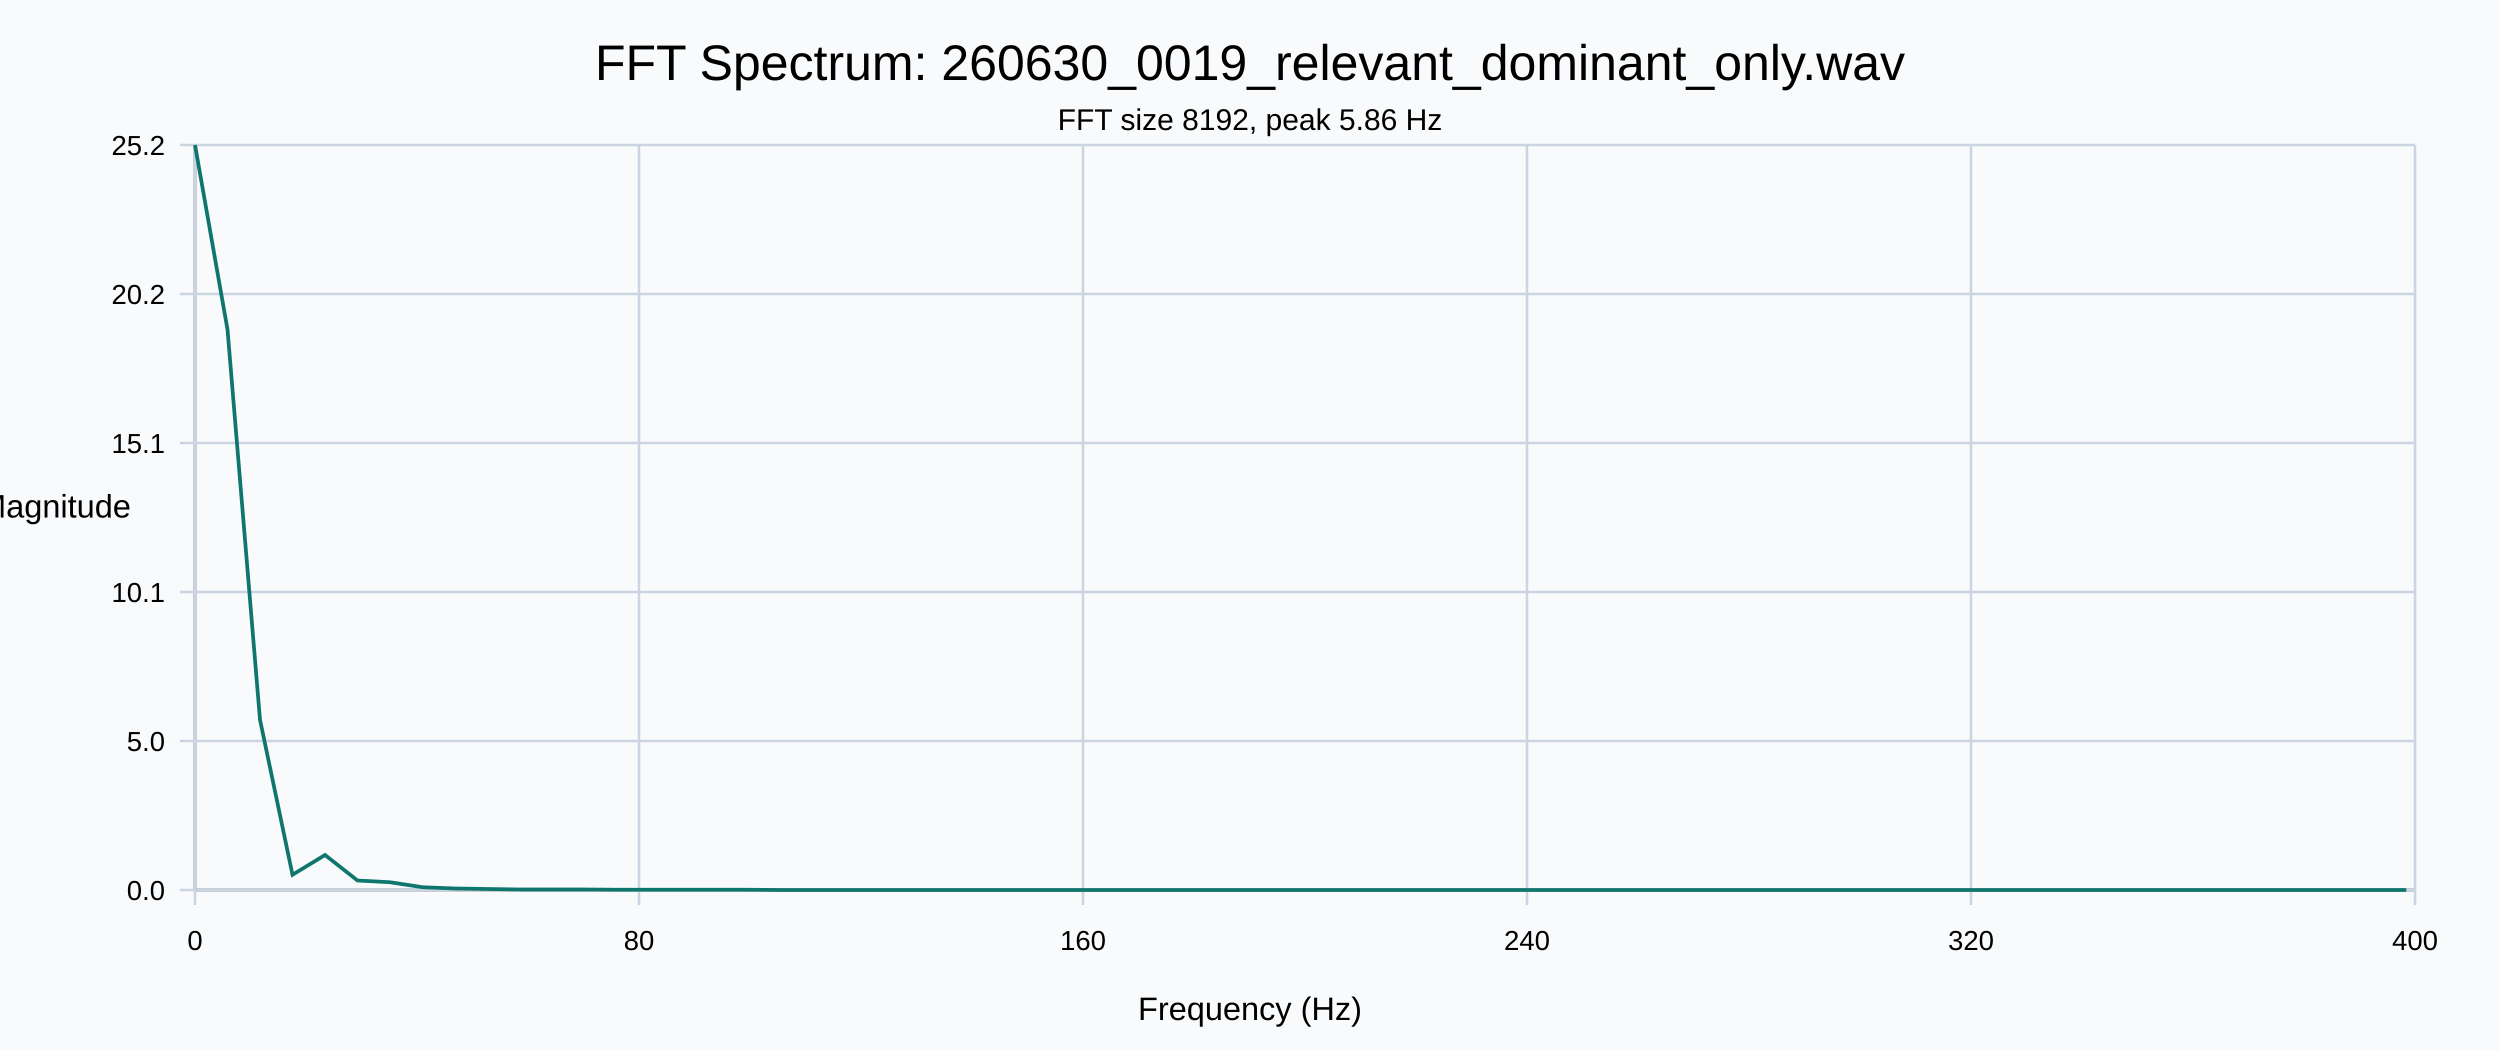
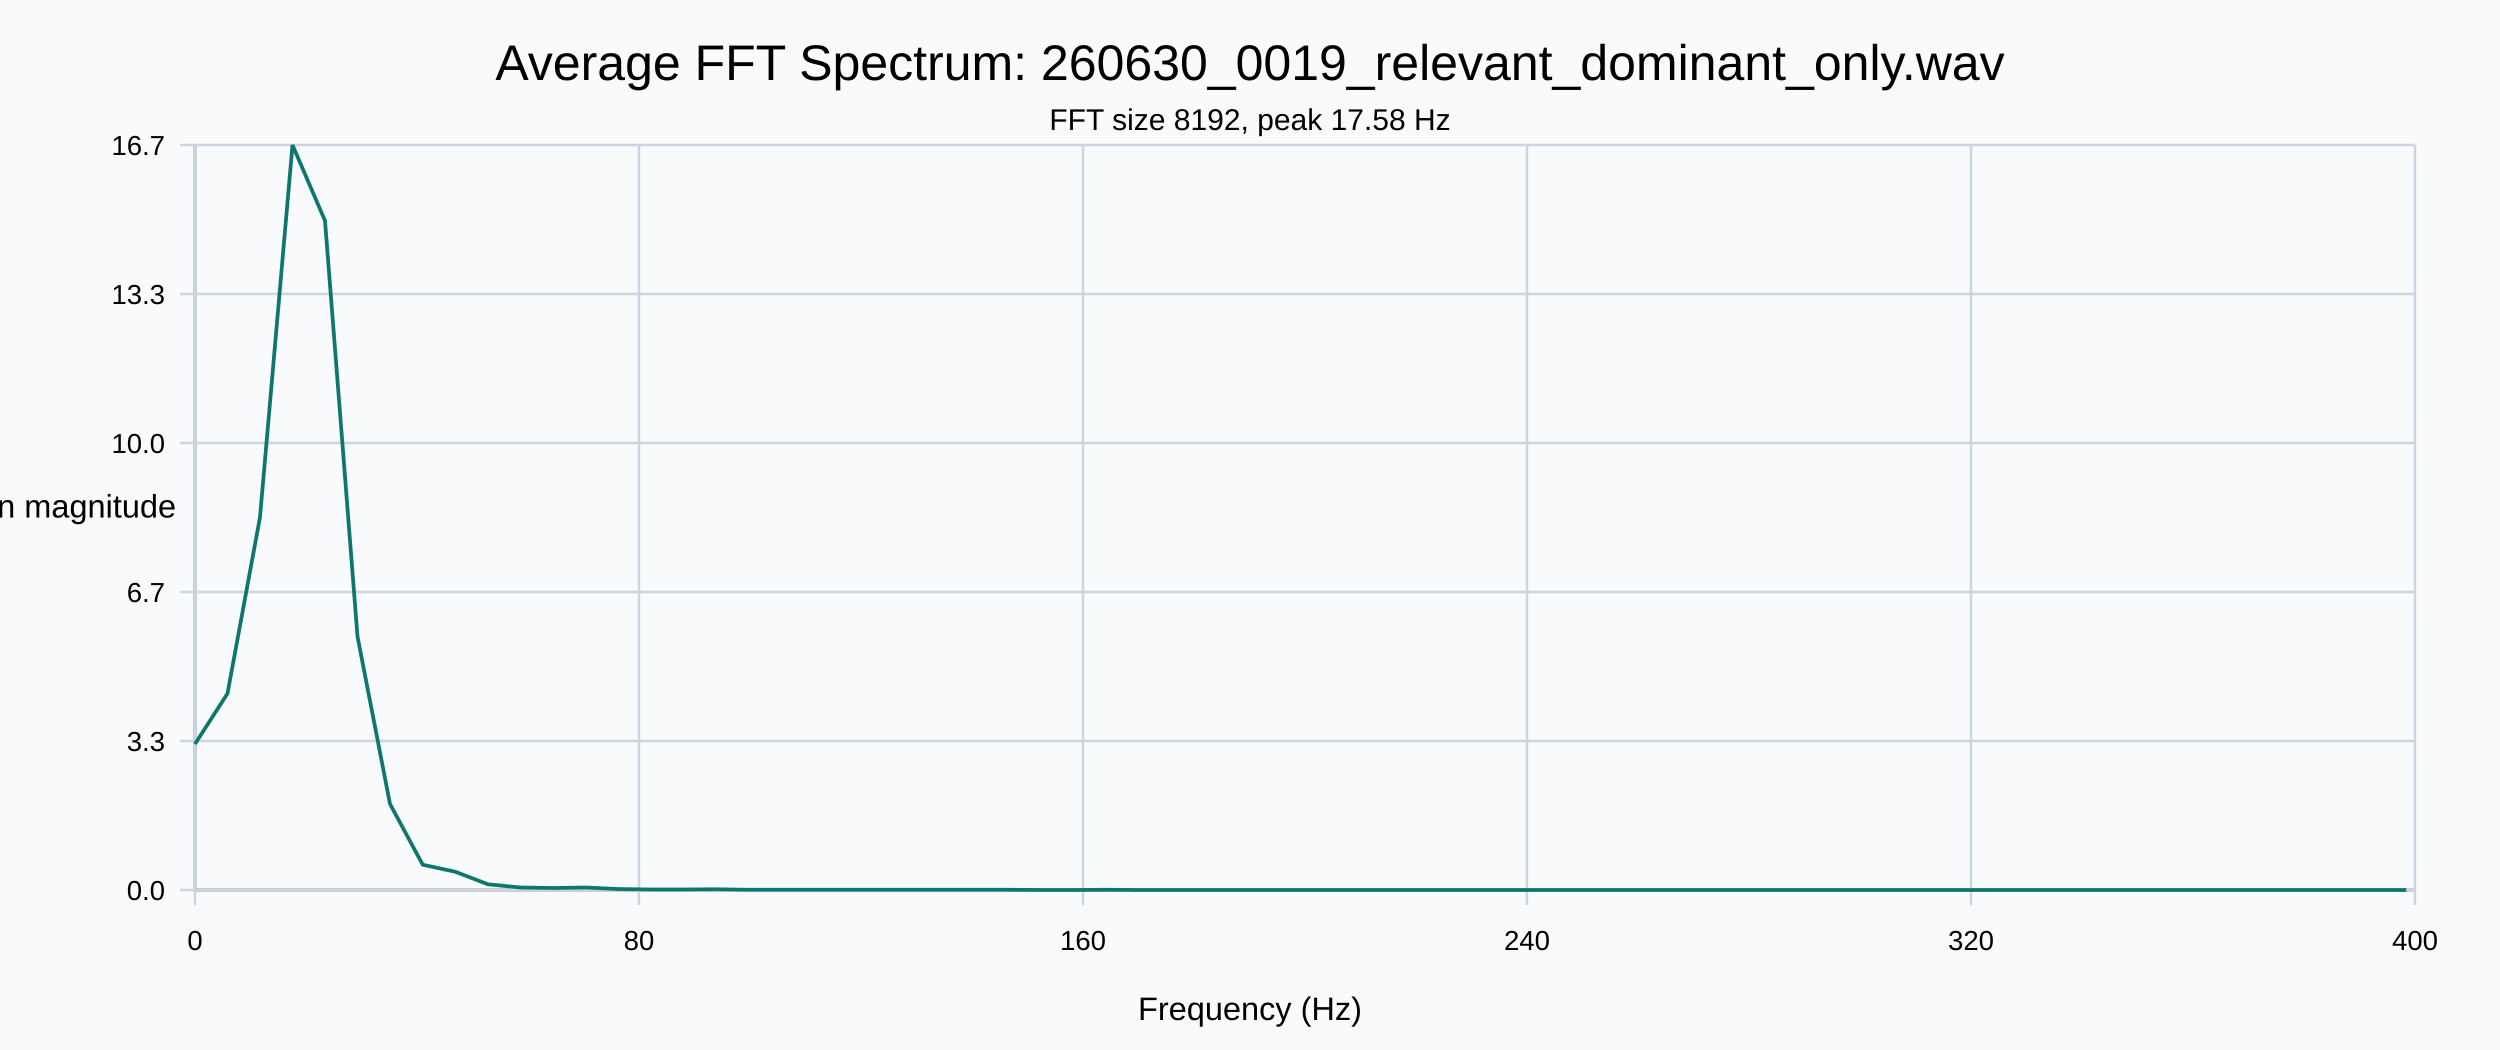
<svg xmlns="http://www.w3.org/2000/svg" width="1000" height="420" viewBox="0 0 1000 420">
  <rect width="100%" height="100%" fill="#f8fafc" />
-   <text x="500.0" y="32.0" font-size="20" font-family="Arial, sans-serif" text-anchor="middle">FFT Spectrum: 260630_0019_relevant_dominant_only.wav</text>
-   <text x="500.0" y="52.0" font-size="12" font-family="Arial, sans-serif" text-anchor="middle">FFT size 8192, peak 5.86 Hz</text>
+   <text x="500.0" y="32.0" font-size="20" font-family="Arial, sans-serif" text-anchor="middle">Average FFT Spectrum: 260630_0019_relevant_dominant_only.wav</text>
+   <text x="500.0" y="52.0" font-size="12" font-family="Arial, sans-serif" text-anchor="middle">FFT size 8192, peak 17.58 Hz</text>
  <line x1="78" y1="58" x2="78" y2="356" stroke="#334155" />
  <line x1="78" y1="356" x2="966" y2="356" stroke="#334155" />
  <text x="500.0" y="408.0" font-size="13" font-family="Arial, sans-serif" text-anchor="middle">Frequency (Hz)</text>
-   <text x="22.0" y="207.0" font-size="13" font-family="Arial, sans-serif" text-anchor="middle">Magnitude</text>
+   <text x="22.0" y="207.0" font-size="13" font-family="Arial, sans-serif" text-anchor="middle">Mean magnitude</text>
  <line x1="78.0" y1="58" x2="78.0" y2="362" stroke="#cbd5e1" />
  <text x="78.0" y="380.0" font-size="11" font-family="Arial, sans-serif" text-anchor="middle">0</text>
  <line x1="72" y1="356.0" x2="966" y2="356.0" stroke="#cbd5e1" />
  <text x="66.0" y="360.0" font-size="11" font-family="Arial, sans-serif" text-anchor="end">0.0</text>
  <line x1="255.6" y1="58" x2="255.6" y2="362" stroke="#cbd5e1" />
  <text x="255.6" y="380.0" font-size="11" font-family="Arial, sans-serif" text-anchor="middle">80</text>
  <line x1="72" y1="296.4" x2="966" y2="296.4" stroke="#cbd5e1" />
-   <text x="66.0" y="300.4" font-size="11" font-family="Arial, sans-serif" text-anchor="end">5.0</text>
+   <text x="66.0" y="300.4" font-size="11" font-family="Arial, sans-serif" text-anchor="end">3.3</text>
  <line x1="433.2" y1="58" x2="433.2" y2="362" stroke="#cbd5e1" />
  <text x="433.2" y="380.0" font-size="11" font-family="Arial, sans-serif" text-anchor="middle">160</text>
  <line x1="72" y1="236.8" x2="966" y2="236.8" stroke="#cbd5e1" />
-   <text x="66.0" y="240.8" font-size="11" font-family="Arial, sans-serif" text-anchor="end">10.1</text>
+   <text x="66.0" y="240.8" font-size="11" font-family="Arial, sans-serif" text-anchor="end">6.7</text>
  <line x1="610.8" y1="58" x2="610.8" y2="362" stroke="#cbd5e1" />
  <text x="610.8" y="380.0" font-size="11" font-family="Arial, sans-serif" text-anchor="middle">240</text>
  <line x1="72" y1="177.2" x2="966" y2="177.2" stroke="#cbd5e1" />
-   <text x="66.0" y="181.2" font-size="11" font-family="Arial, sans-serif" text-anchor="end">15.1</text>
+   <text x="66.0" y="181.2" font-size="11" font-family="Arial, sans-serif" text-anchor="end">10.0</text>
  <line x1="788.4" y1="58" x2="788.4" y2="362" stroke="#cbd5e1" />
  <text x="788.4" y="380.0" font-size="11" font-family="Arial, sans-serif" text-anchor="middle">320</text>
  <line x1="72" y1="117.6" x2="966" y2="117.6" stroke="#cbd5e1" />
-   <text x="66.0" y="121.6" font-size="11" font-family="Arial, sans-serif" text-anchor="end">20.2</text>
+   <text x="66.0" y="121.6" font-size="11" font-family="Arial, sans-serif" text-anchor="end">13.3</text>
  <line x1="966.0" y1="58" x2="966.0" y2="362" stroke="#cbd5e1" />
  <text x="966.0" y="380.0" font-size="11" font-family="Arial, sans-serif" text-anchor="middle">400</text>
  <line x1="72" y1="58.0" x2="966" y2="58.0" stroke="#cbd5e1" />
-   <text x="66.0" y="62.0" font-size="11" font-family="Arial, sans-serif" text-anchor="end">25.2</text>
-   <polyline points="78.0,58.0 91.0,131.8 104.0,287.9 117.0,349.9 130.0,342.0 143.0,352.2 156.0,352.9 169.1,354.9 182.1,355.4 195.1,355.6 208.1,355.8 221.1,355.8 234.1,355.8 247.1,355.9 260.1,355.9 273.1,355.9 286.1,355.9 299.1,355.9 312.1,356.0 325.1,356.0 338.2,356.0 351.2,356.0 364.2,356.0 377.2,356.0 390.2,356.0 403.2,356.0 416.2,356.0 429.2,356.0 442.2,356.0 455.2,356.0 468.2,356.0 481.2,356.0 494.2,356.0 507.3,356.0 520.3,356.0 533.3,356.0 546.3,356.0 559.3,356.0 572.3,356.0 585.3,356.0 598.3,356.0 611.3,356.0 624.3,356.0 637.3,356.0 650.3,356.0 663.4,356.0 676.4,356.0 689.4,356.0 702.4,356.0 715.4,356.0 728.4,356.0 741.4,356.0 754.4,356.0 767.4,356.0 780.4,356.0 793.4,356.0 806.4,356.0 819.4,356.0 832.5,356.0 845.5,356.0 858.5,356.0 871.5,356.0 884.5,356.0 897.5,356.0 910.5,356.0 923.5,356.0 936.5,356.0 949.5,356.0 962.5,356.0" fill="none" stroke="#0f766e" stroke-width="1.5" />
+   <text x="66.0" y="62.0" font-size="11" font-family="Arial, sans-serif" text-anchor="end">16.7</text>
+   <polyline points="78.0,297.6 91.0,277.4 104.0,206.9 117.0,58.0 130.0,88.3 143.0,254.6 156.0,321.6 169.1,345.9 182.1,348.7 195.1,353.7 208.1,355.0 221.1,355.2 234.1,355.0 247.1,355.6 260.1,355.8 273.1,355.8 286.1,355.7 299.1,355.9 312.1,355.9 325.1,355.9 338.2,355.9 351.2,355.9 364.2,355.9 377.2,355.9 390.2,355.9 403.2,355.9 416.2,356.0 429.2,356.0 442.2,355.9 455.2,356.0 468.2,356.0 481.2,356.0 494.2,356.0 507.3,356.0 520.3,356.0 533.3,356.0 546.3,356.0 559.3,356.0 572.3,356.0 585.3,356.0 598.3,356.0 611.3,356.0 624.3,356.0 637.3,356.0 650.3,356.0 663.4,356.0 676.4,356.0 689.4,356.0 702.4,356.0 715.4,356.0 728.4,356.0 741.4,356.0 754.4,356.0 767.4,356.0 780.4,356.0 793.4,356.0 806.4,356.0 819.4,356.0 832.5,356.0 845.5,356.0 858.5,356.0 871.5,356.0 884.5,356.0 897.5,356.0 910.5,356.0 923.5,356.0 936.5,356.0 949.5,356.0 962.5,356.0" fill="none" stroke="#0f766e" stroke-width="1.5" />
</svg>
